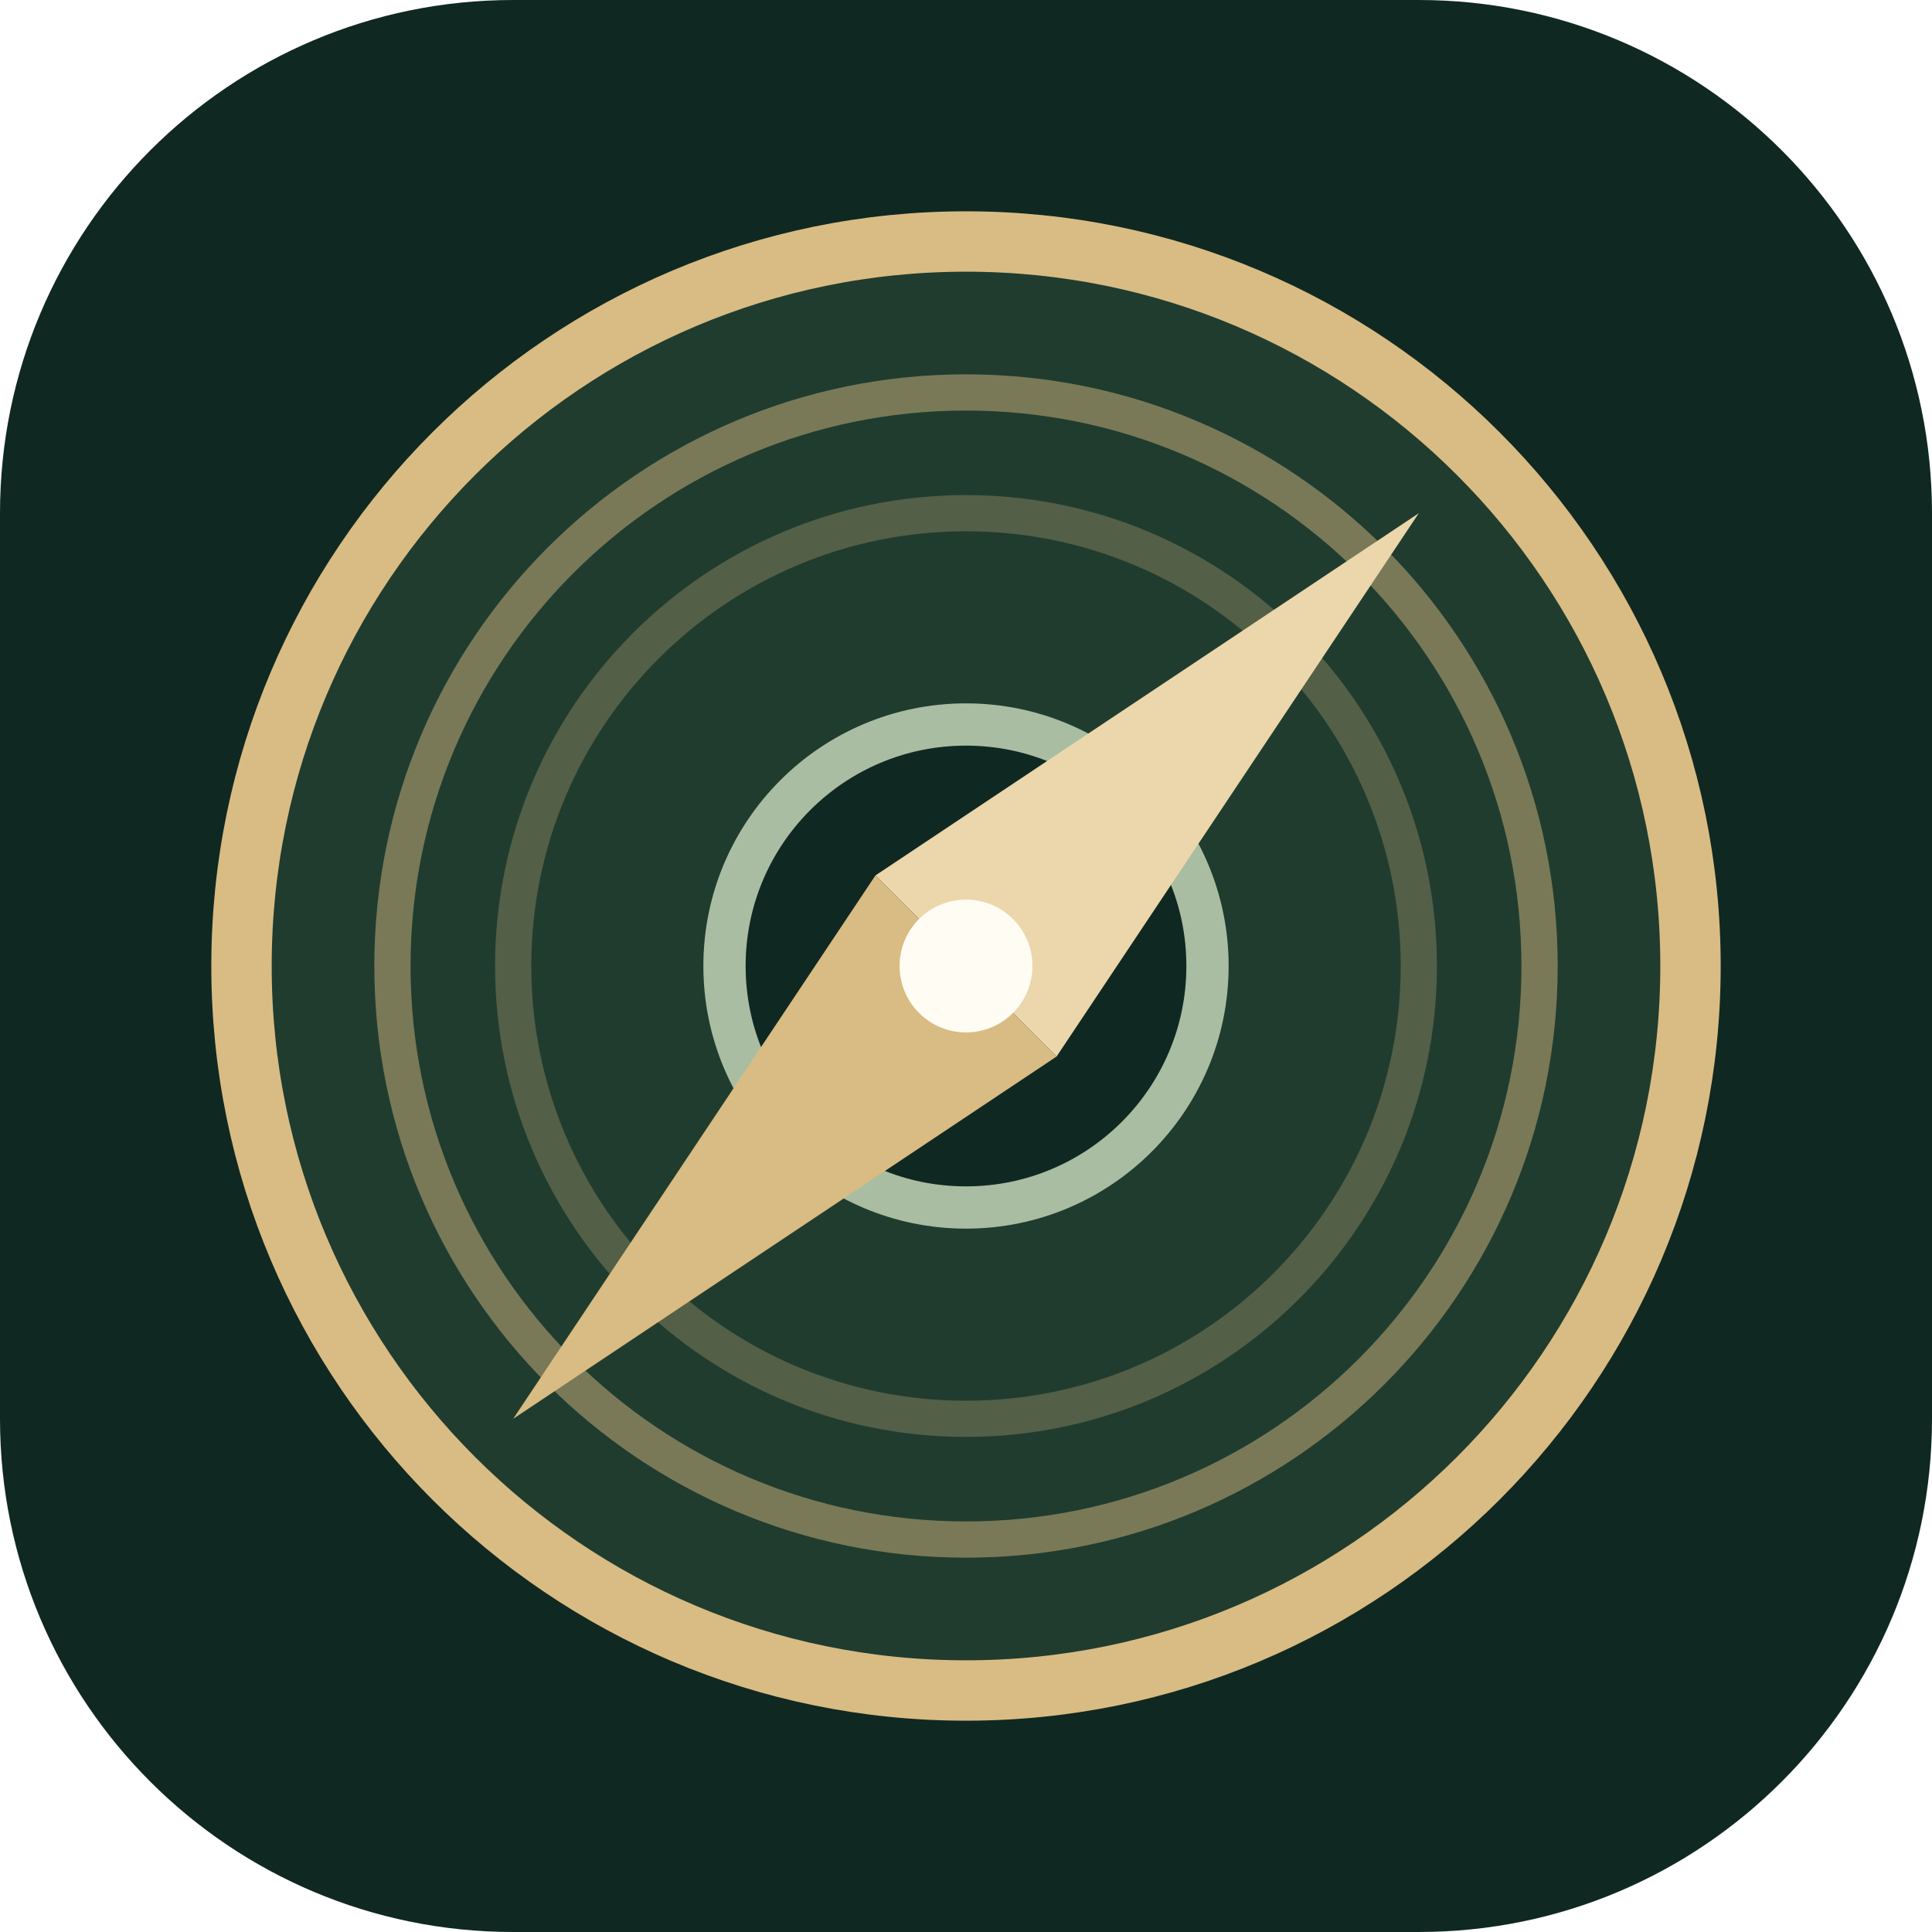
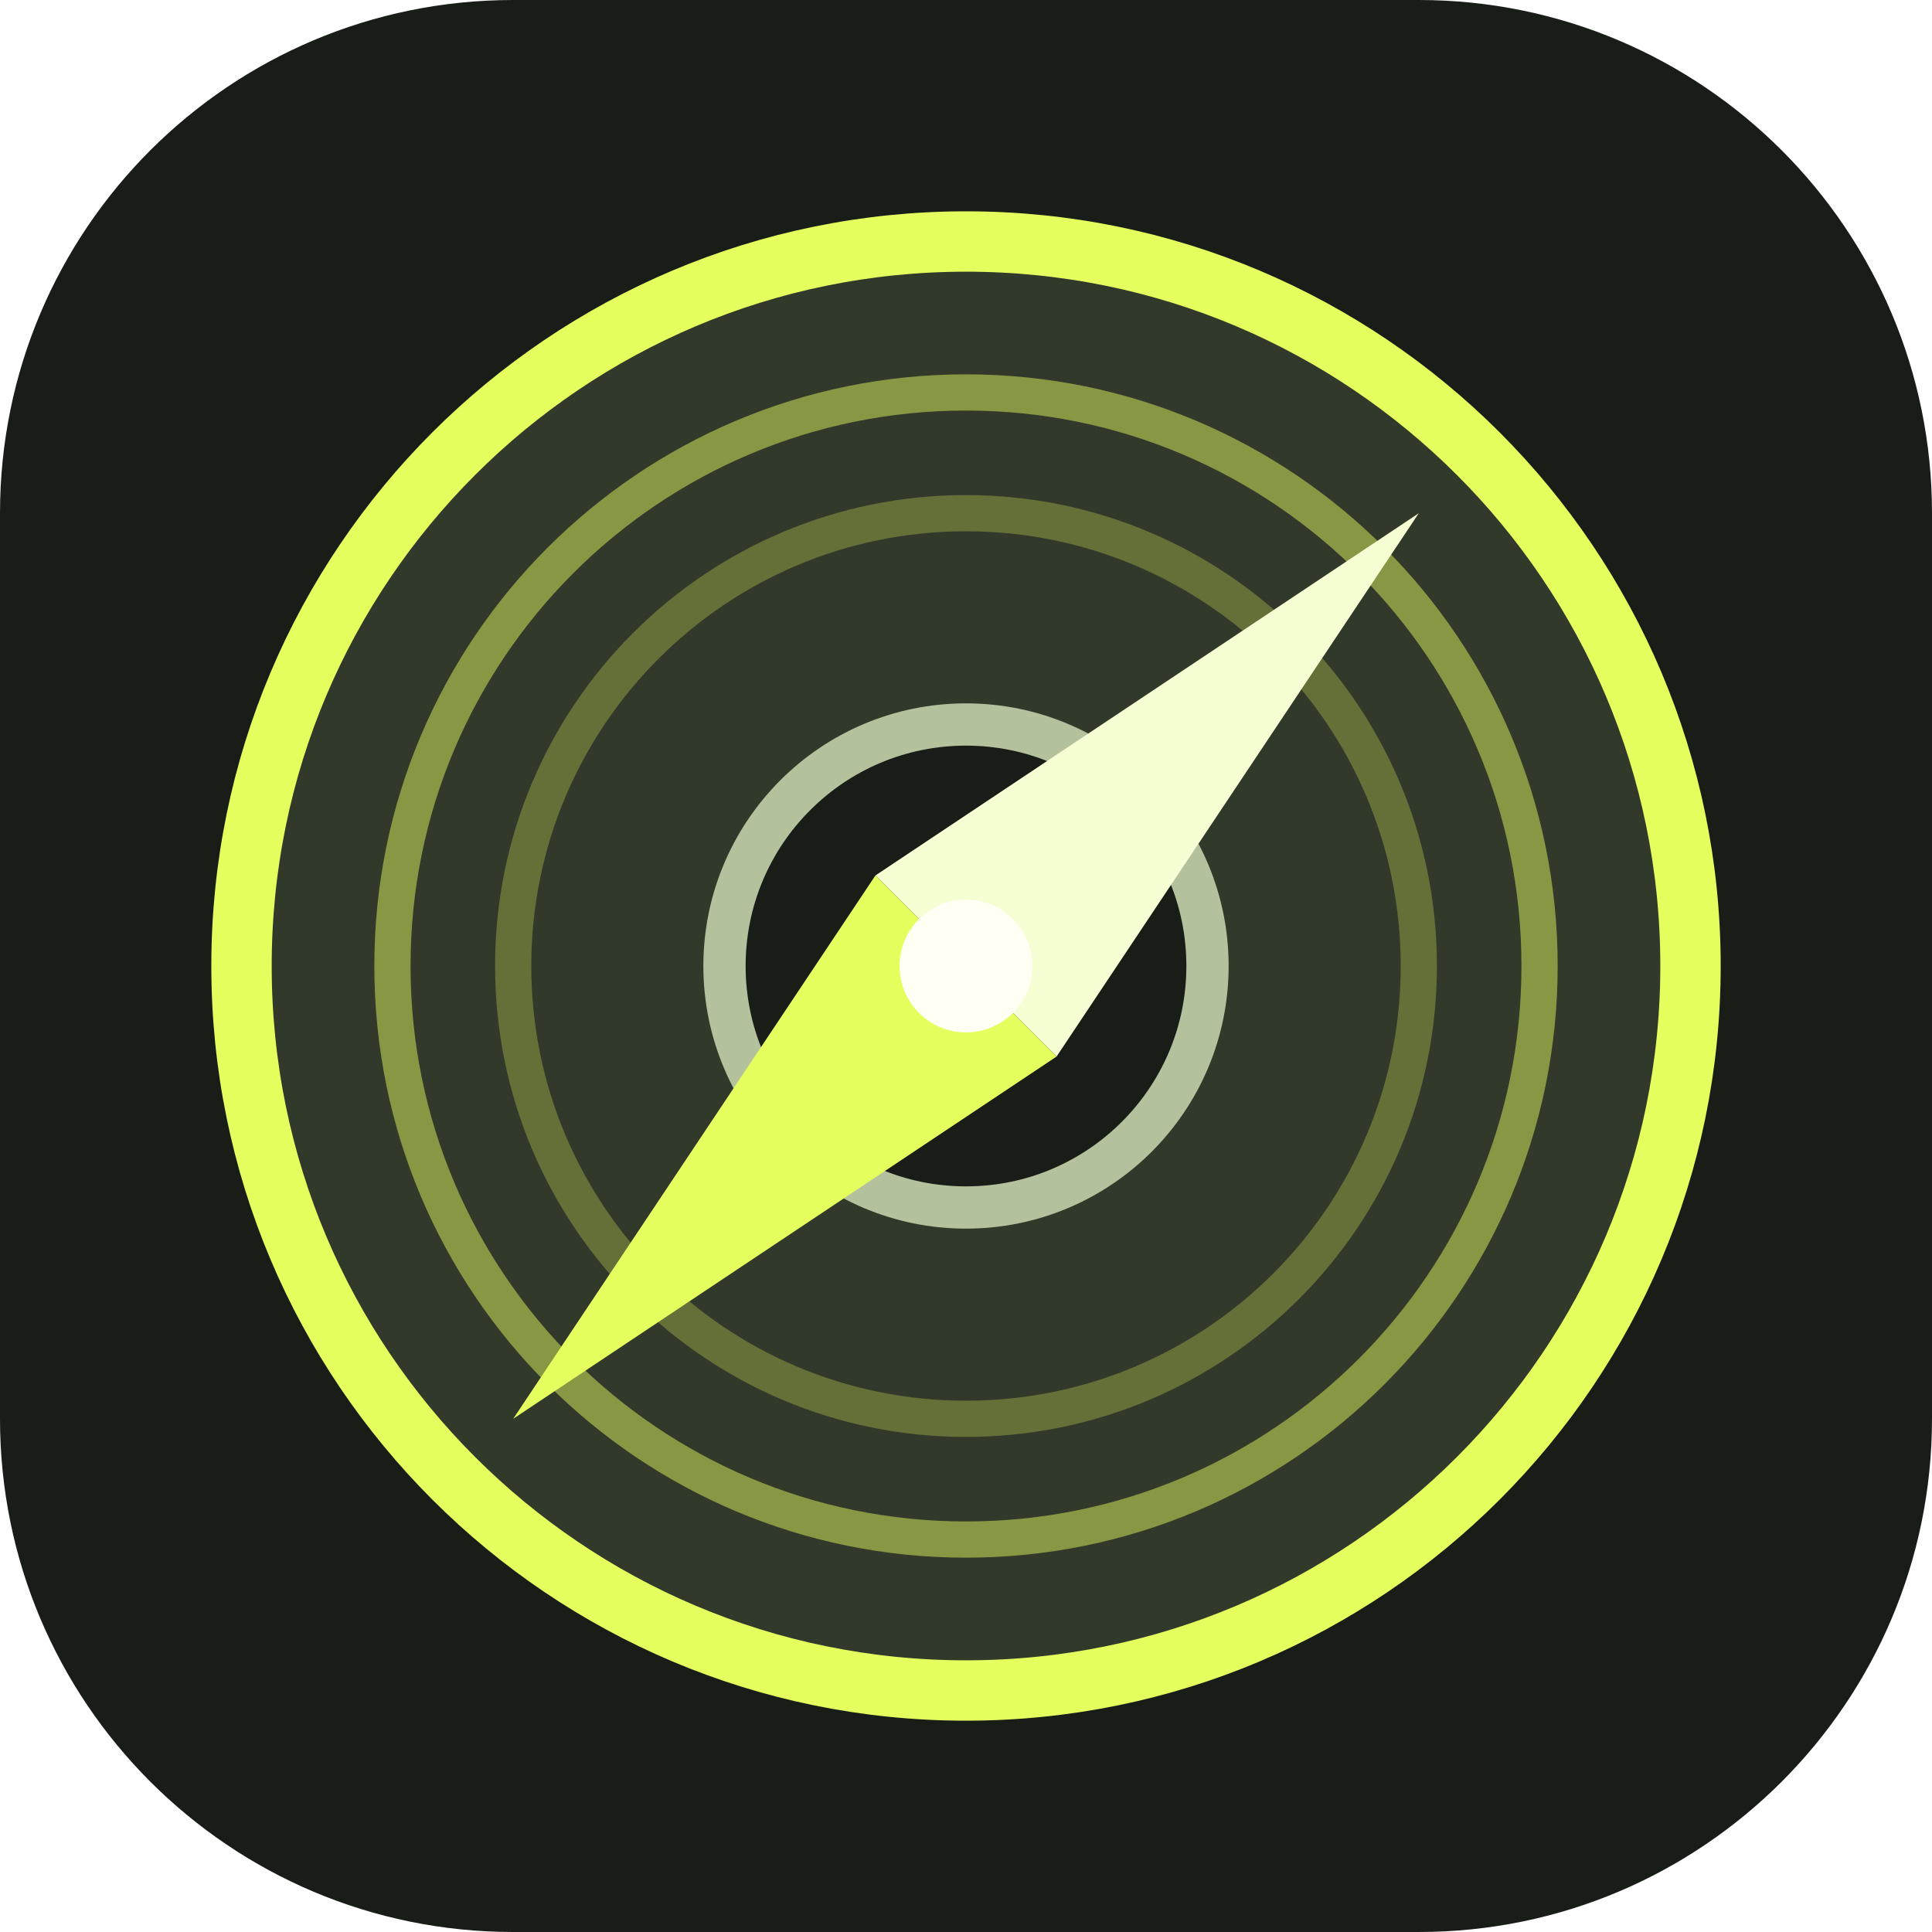
<svg xmlns="http://www.w3.org/2000/svg" viewBox="0 0 64 64" role="img" aria-labelledby="title">
-   <rect width="64" height="64" rx="17" fill="#102822" />
-   <circle cx="32" cy="32" r="24" fill="#203C2F" stroke="#D9BC83" stroke-width="2" />
-   <circle cx="32" cy="32" r="19" fill="none" stroke="#D9BC83" stroke-opacity=".48" stroke-width="1.2" />
-   <circle cx="32" cy="32" r="15" fill="none" stroke="#D9BC83" stroke-opacity=".28" stroke-width="1.2" />
-   <circle cx="32" cy="32" r="8" fill="#102822" stroke="#A9BDA2" stroke-width="1.4" />
-   <path d="M29 29 47 17 35 35Z" fill="#EBD7AB" />
-   <path d="M29 29 17 47 35 35Z" fill="#D9BC83" />
-   <circle cx="32" cy="32" r="2.2" fill="#FFFCF3" />
+   <rect width="64" height="64" rx="17" fill="#191D18" />
+   <circle cx="32" cy="32" r="24" fill="#30392A" stroke="#E4FF5E" stroke-width="2" />
+   <circle cx="32" cy="32" r="19" fill="none" stroke="#E4FF5E" stroke-opacity=".48" stroke-width="1.2" />
+   <circle cx="32" cy="32" r="15" fill="none" stroke="#E4FF5E" stroke-opacity=".28" stroke-width="1.2" />
+   <circle cx="32" cy="32" r="8" fill="#191D18" stroke="#B3C19C" stroke-width="1.4" />
+   <path d="M29 29 47 17 35 35Z" fill="#F5FFD3" />
+   <path d="M29 29 17 47 35 35Z" fill="#E4FF5E" />
+   <circle cx="32" cy="32" r="2.2" fill="#FFFFF3" />
</svg>
